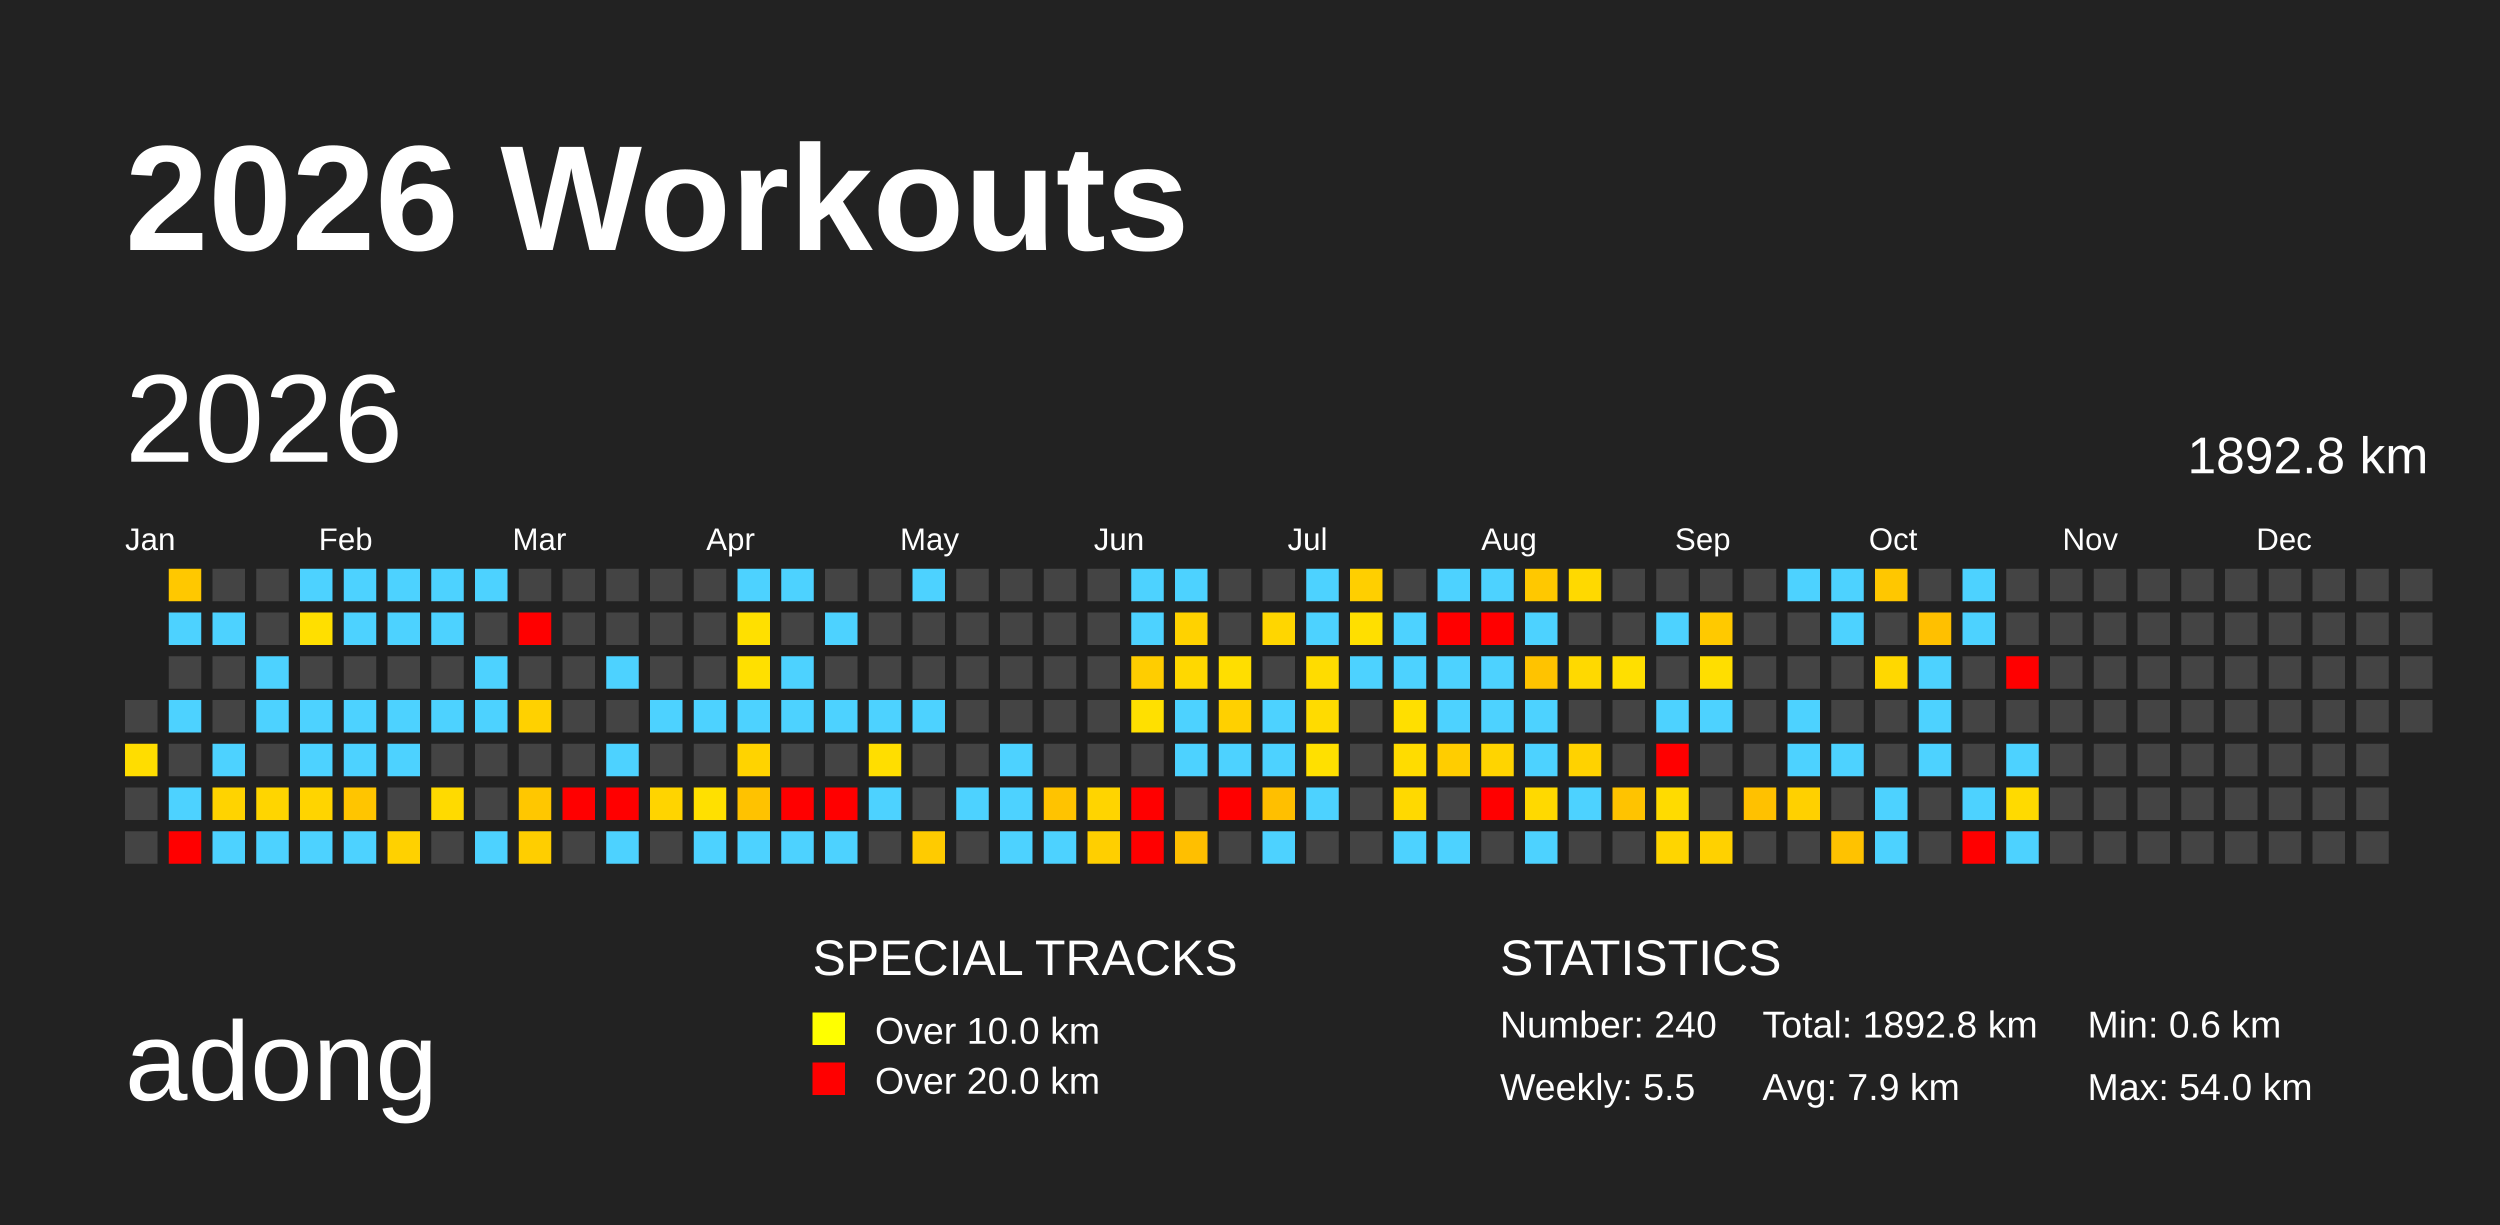
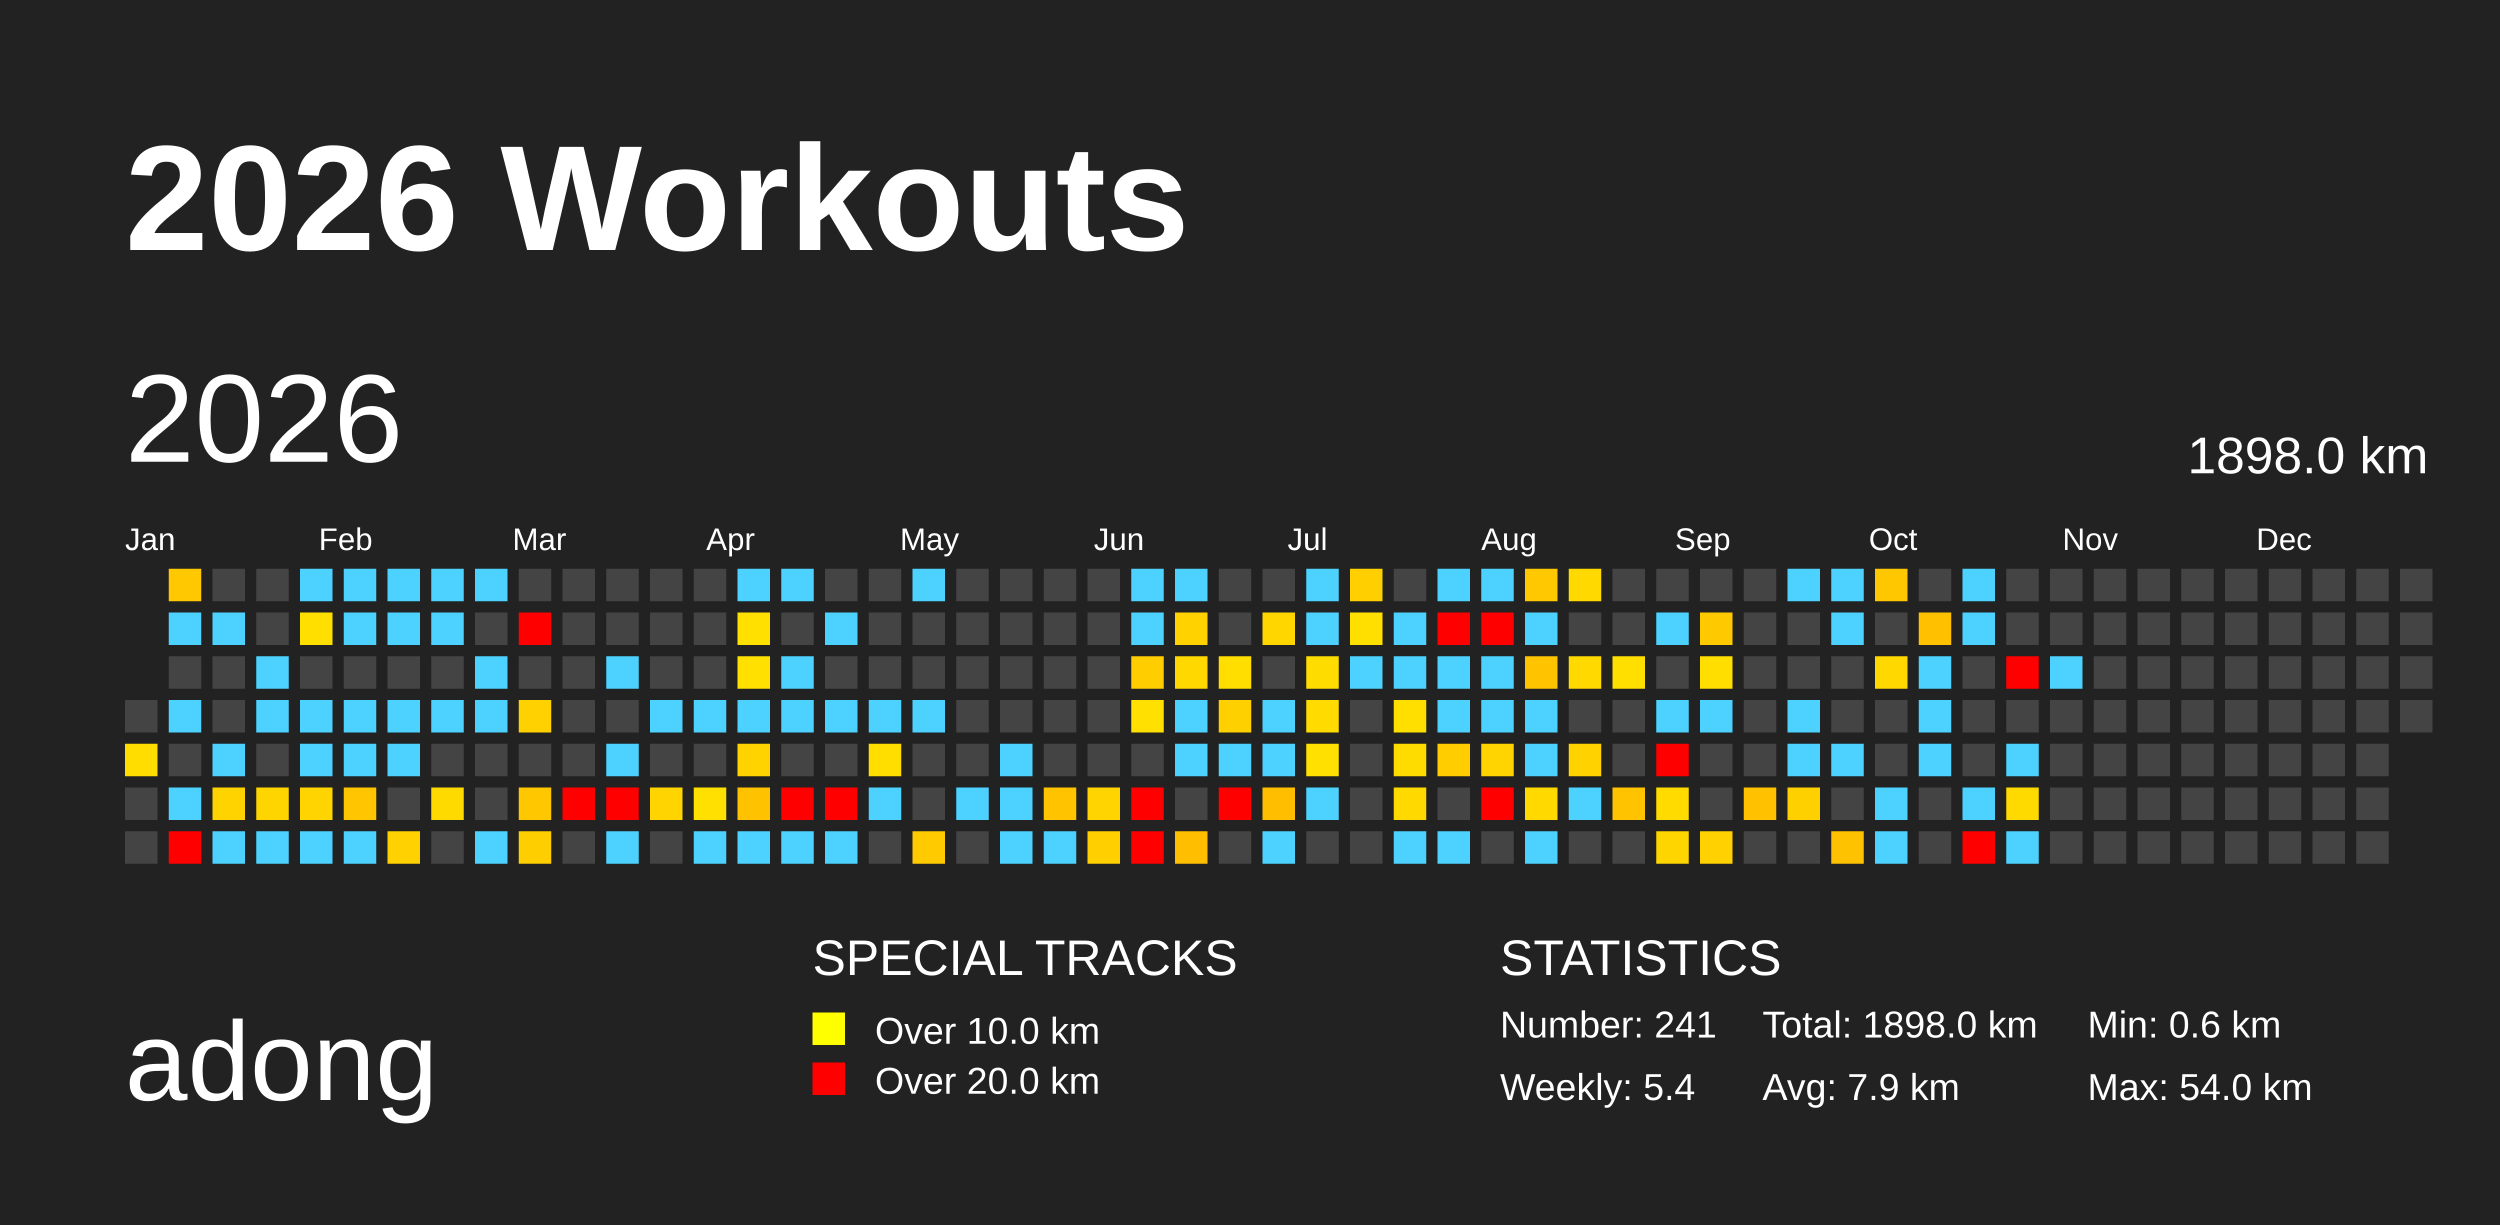
<svg xmlns="http://www.w3.org/2000/svg" baseProfile="full" height="98mm" version="1.1" viewBox="0,0,200,98" width="200mm">
  <defs>
    <pattern height="2" id="indoor-stripe" patternUnits="userSpaceOnUse" width="2">
      <line stroke="white" stroke-opacity="0.45" stroke-width="0.5" x1="0" x2="2" y1="2" y2="0" />
    </pattern>
  </defs>
  <rect fill="#222222" height="98" width="200" x="0" y="0" />
  <text fill="#FFFFFF" style="font-size:12px; font-family:Arial; font-weight:bold;" x="10" y="20">2026 Workouts</text>
  <text fill="#FFFFFF" style="font-size:9px; font-family:Arial" x="10" y="88">adong</text>
  <text fill="#FFFFFF" style="font-size:4px; font-family:Arial" x="65" y="78">SPECIAL TRACKS</text>
  <rect fill="yellow" height="2.6" width="2.6" x="65" y="81" />
  <text fill="#FFFFFF" style="font-size:3px; font-family:Arial" x="70" y="83.5">Over 10.0 km</text>
  <rect fill="red" height="2.6" width="2.6" x="65" y="85" />
  <text fill="#FFFFFF" style="font-size:3px; font-family:Arial" x="70" y="87.5">Over 20.0 km</text>
  <text fill="#FFFFFF" style="font-size:4px; font-family:Arial" x="120" y="78">STATISTICS</text>
-   <text fill="#FFFFFF" style="font-size:3px; font-family:Arial" x="120" y="83">Number: 240</text>
-   <text fill="#FFFFFF" style="font-size:3px; font-family:Arial" x="120" y="88">Weekly: 5.5</text>
-   <text fill="#FFFFFF" style="font-size:3px; font-family:Arial" x="141" y="83">Total: 1892.8 km</text>
+   <text fill="#FFFFFF" style="font-size:3px; font-family:Arial" x="120" y="83">Number: 241</text>
+   <text fill="#FFFFFF" style="font-size:3px; font-family:Arial" x="120" y="88">Weekly: 5.4</text>
+   <text fill="#FFFFFF" style="font-size:3px; font-family:Arial" x="141" y="83">Total: 1898.0 km</text>
  <text fill="#FFFFFF" style="font-size:3px; font-family:Arial" x="141" y="88">Avg: 7.9 km</text>
  <text fill="#FFFFFF" style="font-size:3px; font-family:Arial" x="167" y="83">Min: 0.6 km</text>
  <text fill="#FFFFFF" style="font-size:3px; font-family:Arial" x="167" y="88">Max: 54.0 km</text>
  <text dominant-baseline="hanging" fill="#FFFFFF" style="font-size:10.0px; font-family:Arial;" x="10" y="30">2026</text>
-   <text dominant-baseline="hanging" fill="#FFFFFF" style="font-size:4.125px; font-family:Arial;" x="175" y="35">1892.8 km</text>
+   <text dominant-baseline="hanging" fill="#FFFFFF" style="font-size:4.125px; font-family:Arial;" x="175" y="35">1898.0 km</text>
  <text fill="#FFFFFF" style="font-size:2.5px; font-family:Arial" x="10.0" y="44">Jan</text>
  <text fill="#FFFFFF" style="font-size:2.5px; font-family:Arial" x="25.5" y="44">Feb</text>
  <text fill="#FFFFFF" style="font-size:2.5px; font-family:Arial" x="41.0" y="44">Mar</text>
  <text fill="#FFFFFF" style="font-size:2.5px; font-family:Arial" x="56.5" y="44">Apr</text>
  <text fill="#FFFFFF" style="font-size:2.5px; font-family:Arial" x="72.0" y="44">May</text>
  <text fill="#FFFFFF" style="font-size:2.5px; font-family:Arial" x="87.5" y="44">Jun</text>
  <text fill="#FFFFFF" style="font-size:2.5px; font-family:Arial" x="103.0" y="44">Jul</text>
  <text fill="#FFFFFF" style="font-size:2.5px; font-family:Arial" x="118.5" y="44">Aug</text>
  <text fill="#FFFFFF" style="font-size:2.5px; font-family:Arial" x="134.0" y="44">Sep</text>
  <text fill="#FFFFFF" style="font-size:2.5px; font-family:Arial" x="149.5" y="44">Oct</text>
  <text fill="#FFFFFF" style="font-size:2.5px; font-family:Arial" x="165.0" y="44">Nov</text>
  <text fill="#FFFFFF" style="font-size:2.5px; font-family:Arial" x="180.5" y="44">Dec</text>
  <rect fill="#444444" height="2.6" width="2.6" x="10.0" y="56.0" />
  <rect fill="#ffdd00" height="2.6" width="2.6" x="10.0" y="59.5" />
  <rect fill="#444444" height="2.6" width="2.6" x="10.0" y="63.0" />
  <rect fill="#444444" height="2.6" width="2.6" x="10.0" y="66.5" />
  <rect fill="#ffc800" height="2.6" width="2.6" x="13.5" y="45.5" />
  <rect fill="#4dd2ff" height="2.6" width="2.6" x="13.5" y="49.0" />
  <rect fill="#444444" height="2.6" width="2.6" x="13.5" y="52.5" />
  <rect fill="#4dd2ff" height="2.6" width="2.6" x="13.5" y="56.0" />
  <rect fill="#444444" height="2.6" width="2.6" x="13.5" y="59.5" />
  <rect fill="#4dd2ff" height="2.6" width="2.6" x="13.5" y="63.0" />
  <rect fill="red" height="2.6" width="2.6" x="13.5" y="66.5" />
  <rect fill="#444444" height="2.6" width="2.6" x="17.0" y="45.5" />
  <rect fill="#4dd2ff" height="2.6" width="2.6" x="17.0" y="49.0" />
  <rect fill="#444444" height="2.6" width="2.6" x="17.0" y="52.5" />
  <rect fill="#444444" height="2.6" width="2.6" x="17.0" y="56.0" />
  <rect fill="#4dd2ff" height="2.6" width="2.6" x="17.0" y="59.5" />
  <rect fill="#ffd300" height="2.6" width="2.6" x="17.0" y="63.0" />
  <rect fill="#4dd2ff" height="2.6" width="2.6" x="17.0" y="66.5" />
  <rect fill="#444444" height="2.6" width="2.6" x="20.5" y="45.5" />
  <rect fill="#444444" height="2.6" width="2.6" x="20.5" y="49.0" />
  <rect fill="#4dd2ff" height="2.6" width="2.6" x="20.5" y="52.5" />
  <rect fill="#4dd2ff" height="2.6" width="2.6" x="20.5" y="56.0" />
  <rect fill="#444444" height="2.6" width="2.6" x="20.5" y="59.5" />
  <rect fill="#ffd500" height="2.6" width="2.6" x="20.5" y="63.0" />
  <rect fill="#4dd2ff" height="2.6" width="2.6" x="20.5" y="66.5" />
  <rect fill="#4dd2ff" height="2.6" width="2.6" x="24.0" y="45.5" />
  <rect fill="#ffdf00" height="2.6" width="2.6" x="24.0" y="49.0" />
  <rect fill="#444444" height="2.6" width="2.6" x="24.0" y="52.5" />
  <rect fill="#4dd2ff" height="2.6" width="2.6" x="24.0" y="56.0" />
  <rect fill="#4dd2ff" height="2.6" width="2.6" x="24.0" y="59.5" />
  <rect fill="#ffd400" height="2.6" width="2.6" x="24.0" y="63.0" />
  <rect fill="#4dd2ff" height="2.6" width="2.6" x="24.0" y="66.5" />
  <rect fill="#4dd2ff" height="2.6" width="2.6" x="27.5" y="45.5" />
  <rect fill="#4dd2ff" height="2.6" width="2.6" x="27.5" y="49.0" />
  <rect fill="#444444" height="2.6" width="2.6" x="27.5" y="52.5" />
  <rect fill="#4dd2ff" height="2.6" width="2.6" x="27.5" y="56.0" />
  <rect fill="#4dd2ff" height="2.6" width="2.6" x="27.5" y="59.5" />
  <rect fill="#ffc500" height="2.6" width="2.6" x="27.5" y="63.0" />
  <rect fill="#4dd2ff" height="2.6" width="2.6" x="27.5" y="66.5" />
  <rect fill="#4dd2ff" height="2.6" width="2.6" x="31.0" y="45.5" />
  <rect fill="#4dd2ff" height="2.6" width="2.6" x="31.0" y="49.0" />
  <rect fill="#444444" height="2.6" width="2.6" x="31.0" y="52.5" />
  <rect fill="#4dd2ff" height="2.6" width="2.6" x="31.0" y="56.0" />
  <rect fill="#4dd2ff" height="2.6" width="2.6" x="31.0" y="59.5" />
  <rect fill="#444444" height="2.6" width="2.6" x="31.0" y="63.0" />
  <rect fill="#ffd100" height="2.6" width="2.6" x="31.0" y="66.5" />
  <rect fill="#4dd2ff" height="2.6" width="2.6" x="34.5" y="45.5" />
  <rect fill="#4dd2ff" height="2.6" width="2.6" x="34.5" y="49.0" />
  <rect fill="#444444" height="2.6" width="2.6" x="34.5" y="52.5" />
  <rect fill="#4dd2ff" height="2.6" width="2.6" x="34.5" y="56.0" />
  <rect fill="#444444" height="2.6" width="2.6" x="34.5" y="59.5" />
  <rect fill="#ffda00" height="2.6" width="2.6" x="34.5" y="63.0" />
  <rect fill="#444444" height="2.6" width="2.6" x="34.5" y="66.5" />
  <rect fill="#4dd2ff" height="2.6" width="2.6" x="38.0" y="45.5" />
  <rect fill="#444444" height="2.6" width="2.6" x="38.0" y="49.0" />
  <rect fill="#4dd2ff" height="2.6" width="2.6" x="38.0" y="52.5" />
  <rect fill="#4dd2ff" height="2.6" width="2.6" x="38.0" y="56.0" />
  <rect fill="#444444" height="2.6" width="2.6" x="38.0" y="59.5" />
  <rect fill="#444444" height="2.6" width="2.6" x="38.0" y="63.0" />
  <rect fill="#4dd2ff" height="2.6" width="2.6" x="38.0" y="66.5" />
  <rect fill="#444444" height="2.6" width="2.6" x="41.5" y="45.5" />
  <rect fill="red" height="2.6" width="2.6" x="41.5" y="49.0" />
  <rect fill="#444444" height="2.6" width="2.6" x="41.5" y="52.5" />
  <rect fill="#ffd100" height="2.6" width="2.6" x="41.5" y="56.0" />
  <rect fill="#444444" height="2.6" width="2.6" x="41.5" y="59.5" />
  <rect fill="#ffc700" height="2.6" width="2.6" x="41.5" y="63.0" />
  <rect fill="#ffce00" height="2.6" width="2.6" x="41.5" y="66.5" />
  <rect fill="#444444" height="2.6" width="2.6" x="45.0" y="45.5" />
  <rect fill="#444444" height="2.6" width="2.6" x="45.0" y="49.0" />
  <rect fill="#444444" height="2.6" width="2.6" x="45.0" y="52.5" />
  <rect fill="#444444" height="2.6" width="2.6" x="45.0" y="56.0" />
  <rect fill="#444444" height="2.6" width="2.6" x="45.0" y="59.5" />
  <rect fill="red" height="2.6" width="2.6" x="45.0" y="63.0" />
  <rect fill="#444444" height="2.6" width="2.6" x="45.0" y="66.5" />
  <rect fill="#444444" height="2.6" width="2.6" x="48.5" y="45.5" />
  <rect fill="#444444" height="2.6" width="2.6" x="48.5" y="49.0" />
  <rect fill="#4dd2ff" height="2.6" width="2.6" x="48.5" y="52.5" />
  <rect fill="#444444" height="2.6" width="2.6" x="48.5" y="56.0" />
  <rect fill="#4dd2ff" height="2.6" width="2.6" x="48.5" y="59.5" />
  <rect fill="red" height="2.6" width="2.6" x="48.5" y="63.0" />
  <rect fill="#4dd2ff" height="2.6" width="2.6" x="48.5" y="66.5" />
  <rect fill="#444444" height="2.6" width="2.6" x="52.0" y="45.5" />
  <rect fill="#444444" height="2.6" width="2.6" x="52.0" y="49.0" />
  <rect fill="#444444" height="2.6" width="2.6" x="52.0" y="52.5" />
  <rect fill="#4dd2ff" height="2.6" width="2.6" x="52.0" y="56.0" />
  <rect fill="#444444" height="2.6" width="2.6" x="52.0" y="59.5" />
  <rect fill="#ffd400" height="2.6" width="2.6" x="52.0" y="63.0" />
  <rect fill="#444444" height="2.6" width="2.6" x="52.0" y="66.5" />
  <rect fill="#444444" height="2.6" width="2.6" x="55.5" y="45.5" />
  <rect fill="#444444" height="2.6" width="2.6" x="55.5" y="49.0" />
  <rect fill="#444444" height="2.6" width="2.6" x="55.5" y="52.5" />
  <rect fill="#4dd2ff" height="2.6" width="2.6" x="55.5" y="56.0" />
  <rect fill="#444444" height="2.6" width="2.6" x="55.5" y="59.5" />
  <rect fill="#ffe000" height="2.6" width="2.6" x="55.5" y="63.0" />
  <rect fill="#4dd2ff" height="2.6" width="2.6" x="55.5" y="66.5" />
  <rect fill="#4dd2ff" height="2.6" width="2.6" x="59.0" y="45.5" />
  <rect fill="#ffe000" height="2.6" width="2.6" x="59.0" y="49.0" />
  <rect fill="#ffe000" height="2.6" width="2.6" x="59.0" y="52.5" />
  <rect fill="#4dd2ff" height="2.6" width="2.6" x="59.0" y="56.0" />
  <rect fill="#ffd300" height="2.6" width="2.6" x="59.0" y="59.5" />
  <rect fill="#ffc200" height="2.6" width="2.6" x="59.0" y="63.0" />
  <rect fill="#4dd2ff" height="2.6" width="2.6" x="59.0" y="66.5" />
  <rect fill="#4dd2ff" height="2.6" width="2.6" x="62.5" y="45.5" />
  <rect fill="#444444" height="2.6" width="2.6" x="62.5" y="49.0" />
  <rect fill="#4dd2ff" height="2.6" width="2.6" x="62.5" y="52.5" />
  <rect fill="#4dd2ff" height="2.6" width="2.6" x="62.5" y="56.0" />
  <rect fill="#444444" height="2.6" width="2.6" x="62.5" y="59.5" />
  <rect fill="red" height="2.6" width="2.6" x="62.5" y="63.0" />
  <rect fill="#4dd2ff" height="2.6" width="2.6" x="62.5" y="66.5" />
  <rect fill="#444444" height="2.6" width="2.6" x="66.0" y="45.5" />
  <rect fill="#4dd2ff" height="2.6" width="2.6" x="66.0" y="49.0" />
  <rect fill="#444444" height="2.6" width="2.6" x="66.0" y="52.5" />
  <rect fill="#4dd2ff" height="2.6" width="2.6" x="66.0" y="56.0" />
  <rect fill="#444444" height="2.6" width="2.6" x="66.0" y="59.5" />
  <rect fill="red" height="2.6" width="2.6" x="66.0" y="63.0" />
  <rect fill="#4dd2ff" height="2.6" width="2.6" x="66.0" y="66.5" />
  <rect fill="#444444" height="2.6" width="2.6" x="69.5" y="45.5" />
  <rect fill="#444444" height="2.6" width="2.6" x="69.5" y="49.0" />
  <rect fill="#444444" height="2.6" width="2.6" x="69.5" y="52.5" />
  <rect fill="#4dd2ff" height="2.6" width="2.6" x="69.5" y="56.0" />
  <rect fill="#ffde00" height="2.6" width="2.6" x="69.5" y="59.5" />
  <rect fill="#4dd2ff" height="2.6" width="2.6" x="69.5" y="63.0" />
  <rect fill="#444444" height="2.6" width="2.6" x="69.5" y="66.5" />
  <rect fill="#4dd2ff" height="2.6" width="2.6" x="73.0" y="45.5" />
  <rect fill="#444444" height="2.6" width="2.6" x="73.0" y="49.0" />
  <rect fill="#444444" height="2.6" width="2.6" x="73.0" y="52.5" />
  <rect fill="#4dd2ff" height="2.6" width="2.6" x="73.0" y="56.0" />
  <rect fill="#444444" height="2.6" width="2.6" x="73.0" y="59.5" />
  <rect fill="#444444" height="2.6" width="2.6" x="73.0" y="63.0" />
  <rect fill="#ffcb00" height="2.6" width="2.6" x="73.0" y="66.5" />
  <rect fill="#444444" height="2.6" width="2.6" x="76.5" y="45.5" />
  <rect fill="#444444" height="2.6" width="2.6" x="76.5" y="49.0" />
  <rect fill="#444444" height="2.6" width="2.6" x="76.5" y="52.5" />
  <rect fill="#444444" height="2.6" width="2.6" x="76.5" y="56.0" />
  <rect fill="#444444" height="2.6" width="2.6" x="76.5" y="59.5" />
  <rect fill="#4dd2ff" height="2.6" width="2.6" x="76.5" y="63.0" />
  <rect fill="#444444" height="2.6" width="2.6" x="76.5" y="66.5" />
  <rect fill="#444444" height="2.6" width="2.6" x="80.0" y="45.5" />
  <rect fill="#444444" height="2.6" width="2.6" x="80.0" y="49.0" />
  <rect fill="#444444" height="2.6" width="2.6" x="80.0" y="52.5" />
  <rect fill="#444444" height="2.6" width="2.6" x="80.0" y="56.0" />
  <rect fill="#4dd2ff" height="2.6" width="2.6" x="80.0" y="59.5" />
  <rect fill="#4dd2ff" height="2.6" width="2.6" x="80.0" y="63.0" />
  <rect fill="#4dd2ff" height="2.6" width="2.6" x="80.0" y="66.5" />
  <rect fill="#444444" height="2.6" width="2.6" x="83.5" y="45.5" />
  <rect fill="#444444" height="2.6" width="2.6" x="83.5" y="49.0" />
  <rect fill="#444444" height="2.6" width="2.6" x="83.5" y="52.5" />
  <rect fill="#444444" height="2.6" width="2.6" x="83.5" y="56.0" />
  <rect fill="#444444" height="2.6" width="2.6" x="83.5" y="59.5" />
  <rect fill="#ffc300" height="2.6" width="2.6" x="83.5" y="63.0" />
  <rect fill="#4dd2ff" height="2.6" width="2.6" x="83.5" y="66.5" />
  <rect fill="#444444" height="2.6" width="2.6" x="87.0" y="45.5" />
  <rect fill="#444444" height="2.6" width="2.6" x="87.0" y="49.0" />
  <rect fill="#444444" height="2.6" width="2.6" x="87.0" y="52.5" />
  <rect fill="#444444" height="2.6" width="2.6" x="87.0" y="56.0" />
  <rect fill="#444444" height="2.6" width="2.6" x="87.0" y="59.5" />
  <rect fill="#ffd400" height="2.6" width="2.6" x="87.0" y="63.0" />
  <rect fill="#ffcf00" height="2.6" width="2.6" x="87.0" y="66.5" />
  <rect fill="#4dd2ff" height="2.6" width="2.6" x="90.5" y="45.5" />
  <rect fill="#4dd2ff" height="2.6" width="2.6" x="90.5" y="49.0" />
  <rect fill="#ffcd00" height="2.6" width="2.6" x="90.5" y="52.5" />
  <rect fill="#ffe000" height="2.6" width="2.6" x="90.5" y="56.0" />
  <rect fill="#444444" height="2.6" width="2.6" x="90.5" y="59.5" />
  <rect fill="red" height="2.6" width="2.6" x="90.5" y="63.0" />
  <rect fill="red" height="2.6" width="2.6" x="90.5" y="66.5" />
  <rect fill="#4dd2ff" height="2.6" width="2.6" x="94.0" y="45.5" />
  <rect fill="#ffd200" height="2.6" width="2.6" x="94.0" y="49.0" />
  <rect fill="#ffd800" height="2.6" width="2.6" x="94.0" y="52.5" />
  <rect fill="#4dd2ff" height="2.6" width="2.6" x="94.0" y="56.0" />
  <rect fill="#4dd2ff" height="2.6" width="2.6" x="94.0" y="59.5" />
  <rect fill="#444444" height="2.6" width="2.6" x="94.0" y="63.0" />
  <rect fill="#ffbf00" height="2.6" width="2.6" x="94.0" y="66.5" />
  <rect fill="#444444" height="2.6" width="2.6" x="97.5" y="45.5" />
  <rect fill="#444444" height="2.6" width="2.6" x="97.5" y="49.0" />
  <rect fill="#ffde00" height="2.6" width="2.6" x="97.5" y="52.5" />
  <rect fill="#ffd000" height="2.6" width="2.6" x="97.5" y="56.0" />
  <rect fill="#4dd2ff" height="2.6" width="2.6" x="97.5" y="59.5" />
  <rect fill="red" height="2.6" width="2.6" x="97.5" y="63.0" />
  <rect fill="#444444" height="2.6" width="2.6" x="97.5" y="66.5" />
  <rect fill="#444444" height="2.6" width="2.6" x="101.0" y="45.5" />
  <rect fill="#ffd600" height="2.6" width="2.6" x="101.0" y="49.0" />
  <rect fill="#444444" height="2.6" width="2.6" x="101.0" y="52.5" />
  <rect fill="#4dd2ff" height="2.6" width="2.6" x="101.0" y="56.0" />
  <rect fill="#4dd2ff" height="2.6" width="2.6" x="101.0" y="59.5" />
  <rect fill="#ffbf00" height="2.6" width="2.6" x="101.0" y="63.0" />
  <rect fill="#4dd2ff" height="2.6" width="2.6" x="101.0" y="66.5" />
  <rect fill="#4dd2ff" height="2.6" width="2.6" x="104.5" y="45.5" />
  <rect fill="#4dd2ff" height="2.6" width="2.6" x="104.5" y="49.0" />
  <rect fill="#ffdc00" height="2.6" width="2.6" x="104.5" y="52.5" />
  <rect fill="#ffdb00" height="2.6" width="2.6" x="104.5" y="56.0" />
  <rect fill="#ffe000" height="2.6" width="2.6" x="104.5" y="59.5" />
  <rect fill="#4dd2ff" height="2.6" width="2.6" x="104.5" y="63.0" />
  <rect fill="#444444" height="2.6" width="2.6" x="104.5" y="66.5" />
  <rect fill="#ffcf00" height="2.6" width="2.6" x="108.0" y="45.5" />
  <rect fill="#ffdf00" height="2.6" width="2.6" x="108.0" y="49.0" />
  <rect fill="#4dd2ff" height="2.6" width="2.6" x="108.0" y="52.5" />
  <rect fill="#444444" height="2.6" width="2.6" x="108.0" y="56.0" />
  <rect fill="#444444" height="2.6" width="2.6" x="108.0" y="59.5" />
  <rect fill="#444444" height="2.6" width="2.6" x="108.0" y="63.0" />
  <rect fill="#444444" height="2.6" width="2.6" x="108.0" y="66.5" />
  <rect fill="#444444" height="2.6" width="2.6" x="111.5" y="45.5" />
  <rect fill="#4dd2ff" height="2.6" width="2.6" x="111.5" y="49.0" />
  <rect fill="#4dd2ff" height="2.6" width="2.6" x="111.5" y="52.5" />
  <rect fill="#ffdf00" height="2.6" width="2.6" x="111.5" y="56.0" />
  <rect fill="#ffdc00" height="2.6" width="2.6" x="111.5" y="59.5" />
  <rect fill="#ffd900" height="2.6" width="2.6" x="111.5" y="63.0" />
  <rect fill="#4dd2ff" height="2.6" width="2.6" x="111.5" y="66.5" />
  <rect fill="#4dd2ff" height="2.6" width="2.6" x="115.0" y="45.5" />
  <rect fill="red" height="2.6" width="2.6" x="115.0" y="49.0" />
  <rect fill="#4dd2ff" height="2.6" width="2.6" x="115.0" y="52.5" />
  <rect fill="#4dd2ff" height="2.6" width="2.6" x="115.0" y="56.0" />
  <rect fill="#ffcd00" height="2.6" width="2.6" x="115.0" y="59.5" />
  <rect fill="#444444" height="2.6" width="2.6" x="115.0" y="63.0" />
  <rect fill="#4dd2ff" height="2.6" width="2.6" x="115.0" y="66.5" />
  <rect fill="#4dd2ff" height="2.6" width="2.6" x="118.5" y="45.5" />
  <rect fill="red" height="2.6" width="2.6" x="118.5" y="49.0" />
  <rect fill="#4dd2ff" height="2.6" width="2.6" x="118.5" y="52.5" />
  <rect fill="#4dd2ff" height="2.6" width="2.6" x="118.5" y="56.0" />
  <rect fill="#ffd400" height="2.6" width="2.6" x="118.5" y="59.5" />
  <rect fill="red" height="2.6" width="2.6" x="118.5" y="63.0" />
  <rect fill="#444444" height="2.6" width="2.6" x="118.5" y="66.5" />
  <rect fill="#ffc800" height="2.6" width="2.6" x="122.0" y="45.5" />
  <rect fill="#4dd2ff" height="2.6" width="2.6" x="122.0" y="49.0" />
  <rect fill="#ffc300" height="2.6" width="2.6" x="122.0" y="52.5" />
  <rect fill="#4dd2ff" height="2.6" width="2.6" x="122.0" y="56.0" />
  <rect fill="#4dd2ff" height="2.6" width="2.6" x="122.0" y="59.5" />
  <rect fill="#ffd900" height="2.6" width="2.6" x="122.0" y="63.0" />
  <rect fill="#4dd2ff" height="2.6" width="2.6" x="122.0" y="66.5" />
  <rect fill="#ffd900" height="2.6" width="2.6" x="125.5" y="45.5" />
  <rect fill="#444444" height="2.6" width="2.6" x="125.5" y="49.0" />
  <rect fill="#ffd900" height="2.6" width="2.6" x="125.5" y="52.5" />
  <rect fill="#444444" height="2.6" width="2.6" x="125.5" y="56.0" />
  <rect fill="#ffd200" height="2.6" width="2.6" x="125.5" y="59.5" />
  <rect fill="#4dd2ff" height="2.6" width="2.6" x="125.5" y="63.0" />
  <rect fill="#444444" height="2.6" width="2.6" x="125.5" y="66.5" />
  <rect fill="#444444" height="2.6" width="2.6" x="129.0" y="45.5" />
  <rect fill="#444444" height="2.6" width="2.6" x="129.0" y="49.0" />
  <rect fill="#ffdf00" height="2.6" width="2.6" x="129.0" y="52.5" />
  <rect fill="#444444" height="2.6" width="2.6" x="129.0" y="56.0" />
  <rect fill="#444444" height="2.6" width="2.6" x="129.0" y="59.5" />
  <rect fill="#ffc300" height="2.6" width="2.6" x="129.0" y="63.0" />
  <rect fill="#444444" height="2.6" width="2.6" x="129.0" y="66.5" />
  <rect fill="#444444" height="2.6" width="2.6" x="132.5" y="45.5" />
  <rect fill="#4dd2ff" height="2.6" width="2.6" x="132.5" y="49.0" />
  <rect fill="#444444" height="2.6" width="2.6" x="132.5" y="52.5" />
  <rect fill="#4dd2ff" height="2.6" width="2.6" x="132.5" y="56.0" />
  <rect fill="red" height="2.6" width="2.6" x="132.5" y="59.5" />
  <rect fill="#ffdb00" height="2.6" width="2.6" x="132.5" y="63.0" />
  <rect fill="#ffd500" height="2.6" width="2.6" x="132.5" y="66.5" />
  <rect fill="#444444" height="2.6" width="2.6" x="136.0" y="45.5" />
  <rect fill="#ffc900" height="2.6" width="2.6" x="136.0" y="49.0" />
  <rect fill="#ffde00" height="2.6" width="2.6" x="136.0" y="52.5" />
  <rect fill="#4dd2ff" height="2.6" width="2.6" x="136.0" y="56.0" />
  <rect fill="#444444" height="2.6" width="2.6" x="136.0" y="59.5" />
  <rect fill="#444444" height="2.6" width="2.6" x="136.0" y="63.0" />
  <rect fill="#ffd100" height="2.6" width="2.6" x="136.0" y="66.5" />
  <rect fill="#444444" height="2.6" width="2.6" x="139.5" y="45.5" />
  <rect fill="#444444" height="2.6" width="2.6" x="139.5" y="49.0" />
  <rect fill="#444444" height="2.6" width="2.6" x="139.5" y="52.5" />
  <rect fill="#444444" height="2.6" width="2.6" x="139.5" y="56.0" />
  <rect fill="#444444" height="2.6" width="2.6" x="139.5" y="59.5" />
  <rect fill="#ffc100" height="2.6" width="2.6" x="139.5" y="63.0" />
  <rect fill="#444444" height="2.6" width="2.6" x="139.5" y="66.5" />
  <rect fill="#4dd2ff" height="2.6" width="2.6" x="143.0" y="45.5" />
  <rect fill="#444444" height="2.6" width="2.6" x="143.0" y="49.0" />
  <rect fill="#444444" height="2.6" width="2.6" x="143.0" y="52.5" />
  <rect fill="#4dd2ff" height="2.6" width="2.6" x="143.0" y="56.0" />
  <rect fill="#4dd2ff" height="2.6" width="2.6" x="143.0" y="59.5" />
  <rect fill="#ffd000" height="2.6" width="2.6" x="143.0" y="63.0" />
  <rect fill="#444444" height="2.6" width="2.6" x="143.0" y="66.5" />
  <rect fill="#4dd2ff" height="2.6" width="2.6" x="146.5" y="45.5" />
  <rect fill="#4dd2ff" height="2.6" width="2.6" x="146.5" y="49.0" />
  <rect fill="#444444" height="2.6" width="2.6" x="146.5" y="52.5" />
  <rect fill="#444444" height="2.6" width="2.6" x="146.5" y="56.0" />
  <rect fill="#4dd2ff" height="2.6" width="2.6" x="146.5" y="59.5" />
  <rect fill="#444444" height="2.6" width="2.6" x="146.5" y="63.0" />
  <rect fill="#ffc200" height="2.6" width="2.6" x="146.5" y="66.5" />
  <rect fill="#ffc700" height="2.6" width="2.6" x="150.0" y="45.5" />
  <rect fill="#444444" height="2.6" width="2.6" x="150.0" y="49.0" />
  <rect fill="#ffd800" height="2.6" width="2.6" x="150.0" y="52.5" />
  <rect fill="#444444" height="2.6" width="2.6" x="150.0" y="56.0" />
  <rect fill="#444444" height="2.6" width="2.6" x="150.0" y="59.5" />
  <rect fill="#4dd2ff" height="2.6" width="2.6" x="150.0" y="63.0" />
  <rect fill="#4dd2ff" height="2.6" width="2.6" x="150.0" y="66.5" />
  <rect fill="#444444" height="2.6" width="2.6" x="153.5" y="45.5" />
  <rect fill="#ffc000" height="2.6" width="2.6" x="153.5" y="49.0" />
  <rect fill="#4dd2ff" height="2.6" width="2.6" x="153.5" y="52.5" />
  <rect fill="#4dd2ff" height="2.6" width="2.6" x="153.5" y="56.0" />
  <rect fill="#4dd2ff" height="2.6" width="2.6" x="153.5" y="59.5" />
  <rect fill="#444444" height="2.6" width="2.6" x="153.5" y="63.0" />
  <rect fill="#444444" height="2.6" width="2.6" x="153.5" y="66.5" />
  <rect fill="#4dd2ff" height="2.6" width="2.6" x="157.0" y="45.5" />
  <rect fill="#4dd2ff" height="2.6" width="2.6" x="157.0" y="49.0" />
  <rect fill="#444444" height="2.6" width="2.6" x="157.0" y="52.5" />
  <rect fill="#444444" height="2.6" width="2.6" x="157.0" y="56.0" />
  <rect fill="#444444" height="2.6" width="2.6" x="157.0" y="59.5" />
  <rect fill="#4dd2ff" height="2.6" width="2.6" x="157.0" y="63.0" />
  <rect fill="red" height="2.6" width="2.6" x="157.0" y="66.5" />
  <rect fill="#444444" height="2.6" width="2.6" x="160.5" y="45.5" />
  <rect fill="#444444" height="2.6" width="2.6" x="160.5" y="49.0" />
  <rect fill="red" height="2.6" width="2.6" x="160.5" y="52.5" />
  <rect fill="#444444" height="2.6" width="2.6" x="160.5" y="56.0" />
  <rect fill="#4dd2ff" height="2.6" width="2.6" x="160.5" y="59.5" />
  <rect fill="#ffda00" height="2.6" width="2.6" x="160.5" y="63.0" />
  <rect fill="#4dd2ff" height="2.6" width="2.6" x="160.5" y="66.5" />
  <rect fill="#444444" height="2.6" width="2.6" x="164.0" y="45.5" />
  <rect fill="#444444" height="2.6" width="2.6" x="164.0" y="49.0" />
-   <rect fill="#444444" height="2.6" width="2.6" x="164.0" y="52.5" />
+   <rect fill="#4dd2ff" height="2.6" width="2.6" x="164.0" y="52.5" />
  <rect fill="#444444" height="2.6" width="2.6" x="164.0" y="56.0" />
  <rect fill="#444444" height="2.6" width="2.6" x="164.0" y="59.5" />
  <rect fill="#444444" height="2.6" width="2.6" x="164.0" y="63.0" />
  <rect fill="#444444" height="2.6" width="2.6" x="164.0" y="66.5" />
  <rect fill="#444444" height="2.6" width="2.6" x="167.5" y="45.5" />
  <rect fill="#444444" height="2.6" width="2.6" x="167.5" y="49.0" />
  <rect fill="#444444" height="2.6" width="2.6" x="167.5" y="52.5" />
  <rect fill="#444444" height="2.6" width="2.6" x="167.5" y="56.0" />
  <rect fill="#444444" height="2.6" width="2.6" x="167.5" y="59.5" />
  <rect fill="#444444" height="2.6" width="2.6" x="167.5" y="63.0" />
  <rect fill="#444444" height="2.6" width="2.6" x="167.5" y="66.5" />
  <rect fill="#444444" height="2.6" width="2.6" x="171.0" y="45.5" />
  <rect fill="#444444" height="2.6" width="2.6" x="171.0" y="49.0" />
  <rect fill="#444444" height="2.6" width="2.6" x="171.0" y="52.5" />
  <rect fill="#444444" height="2.6" width="2.6" x="171.0" y="56.0" />
  <rect fill="#444444" height="2.6" width="2.6" x="171.0" y="59.5" />
  <rect fill="#444444" height="2.6" width="2.6" x="171.0" y="63.0" />
  <rect fill="#444444" height="2.6" width="2.6" x="171.0" y="66.5" />
  <rect fill="#444444" height="2.6" width="2.6" x="174.5" y="45.5" />
  <rect fill="#444444" height="2.6" width="2.6" x="174.5" y="49.0" />
  <rect fill="#444444" height="2.6" width="2.6" x="174.5" y="52.5" />
  <rect fill="#444444" height="2.6" width="2.6" x="174.5" y="56.0" />
  <rect fill="#444444" height="2.6" width="2.6" x="174.5" y="59.5" />
  <rect fill="#444444" height="2.6" width="2.6" x="174.5" y="63.0" />
  <rect fill="#444444" height="2.6" width="2.6" x="174.5" y="66.5" />
  <rect fill="#444444" height="2.6" width="2.6" x="178.0" y="45.5" />
  <rect fill="#444444" height="2.6" width="2.6" x="178.0" y="49.0" />
  <rect fill="#444444" height="2.6" width="2.6" x="178.0" y="52.5" />
  <rect fill="#444444" height="2.6" width="2.6" x="178.0" y="56.0" />
  <rect fill="#444444" height="2.6" width="2.6" x="178.0" y="59.5" />
  <rect fill="#444444" height="2.6" width="2.6" x="178.0" y="63.0" />
  <rect fill="#444444" height="2.6" width="2.6" x="178.0" y="66.5" />
  <rect fill="#444444" height="2.6" width="2.6" x="181.5" y="45.5" />
  <rect fill="#444444" height="2.6" width="2.6" x="181.5" y="49.0" />
  <rect fill="#444444" height="2.6" width="2.6" x="181.5" y="52.5" />
  <rect fill="#444444" height="2.6" width="2.6" x="181.5" y="56.0" />
  <rect fill="#444444" height="2.6" width="2.6" x="181.5" y="59.5" />
  <rect fill="#444444" height="2.6" width="2.6" x="181.5" y="63.0" />
  <rect fill="#444444" height="2.6" width="2.6" x="181.5" y="66.5" />
  <rect fill="#444444" height="2.6" width="2.6" x="185.0" y="45.5" />
  <rect fill="#444444" height="2.6" width="2.6" x="185.0" y="49.0" />
  <rect fill="#444444" height="2.6" width="2.6" x="185.0" y="52.5" />
  <rect fill="#444444" height="2.6" width="2.6" x="185.0" y="56.0" />
  <rect fill="#444444" height="2.6" width="2.6" x="185.0" y="59.5" />
  <rect fill="#444444" height="2.6" width="2.6" x="185.0" y="63.0" />
  <rect fill="#444444" height="2.6" width="2.6" x="185.0" y="66.5" />
  <rect fill="#444444" height="2.6" width="2.6" x="188.5" y="45.5" />
  <rect fill="#444444" height="2.6" width="2.6" x="188.5" y="49.0" />
  <rect fill="#444444" height="2.6" width="2.6" x="188.5" y="52.5" />
  <rect fill="#444444" height="2.6" width="2.6" x="188.5" y="56.0" />
  <rect fill="#444444" height="2.6" width="2.6" x="188.5" y="59.5" />
  <rect fill="#444444" height="2.6" width="2.6" x="188.5" y="63.0" />
  <rect fill="#444444" height="2.6" width="2.6" x="188.5" y="66.5" />
  <rect fill="#444444" height="2.6" width="2.6" x="192.0" y="45.5" />
  <rect fill="#444444" height="2.6" width="2.6" x="192.0" y="49.0" />
  <rect fill="#444444" height="2.6" width="2.6" x="192.0" y="52.5" />
  <rect fill="#444444" height="2.6" width="2.6" x="192.0" y="56.0" />
</svg>
